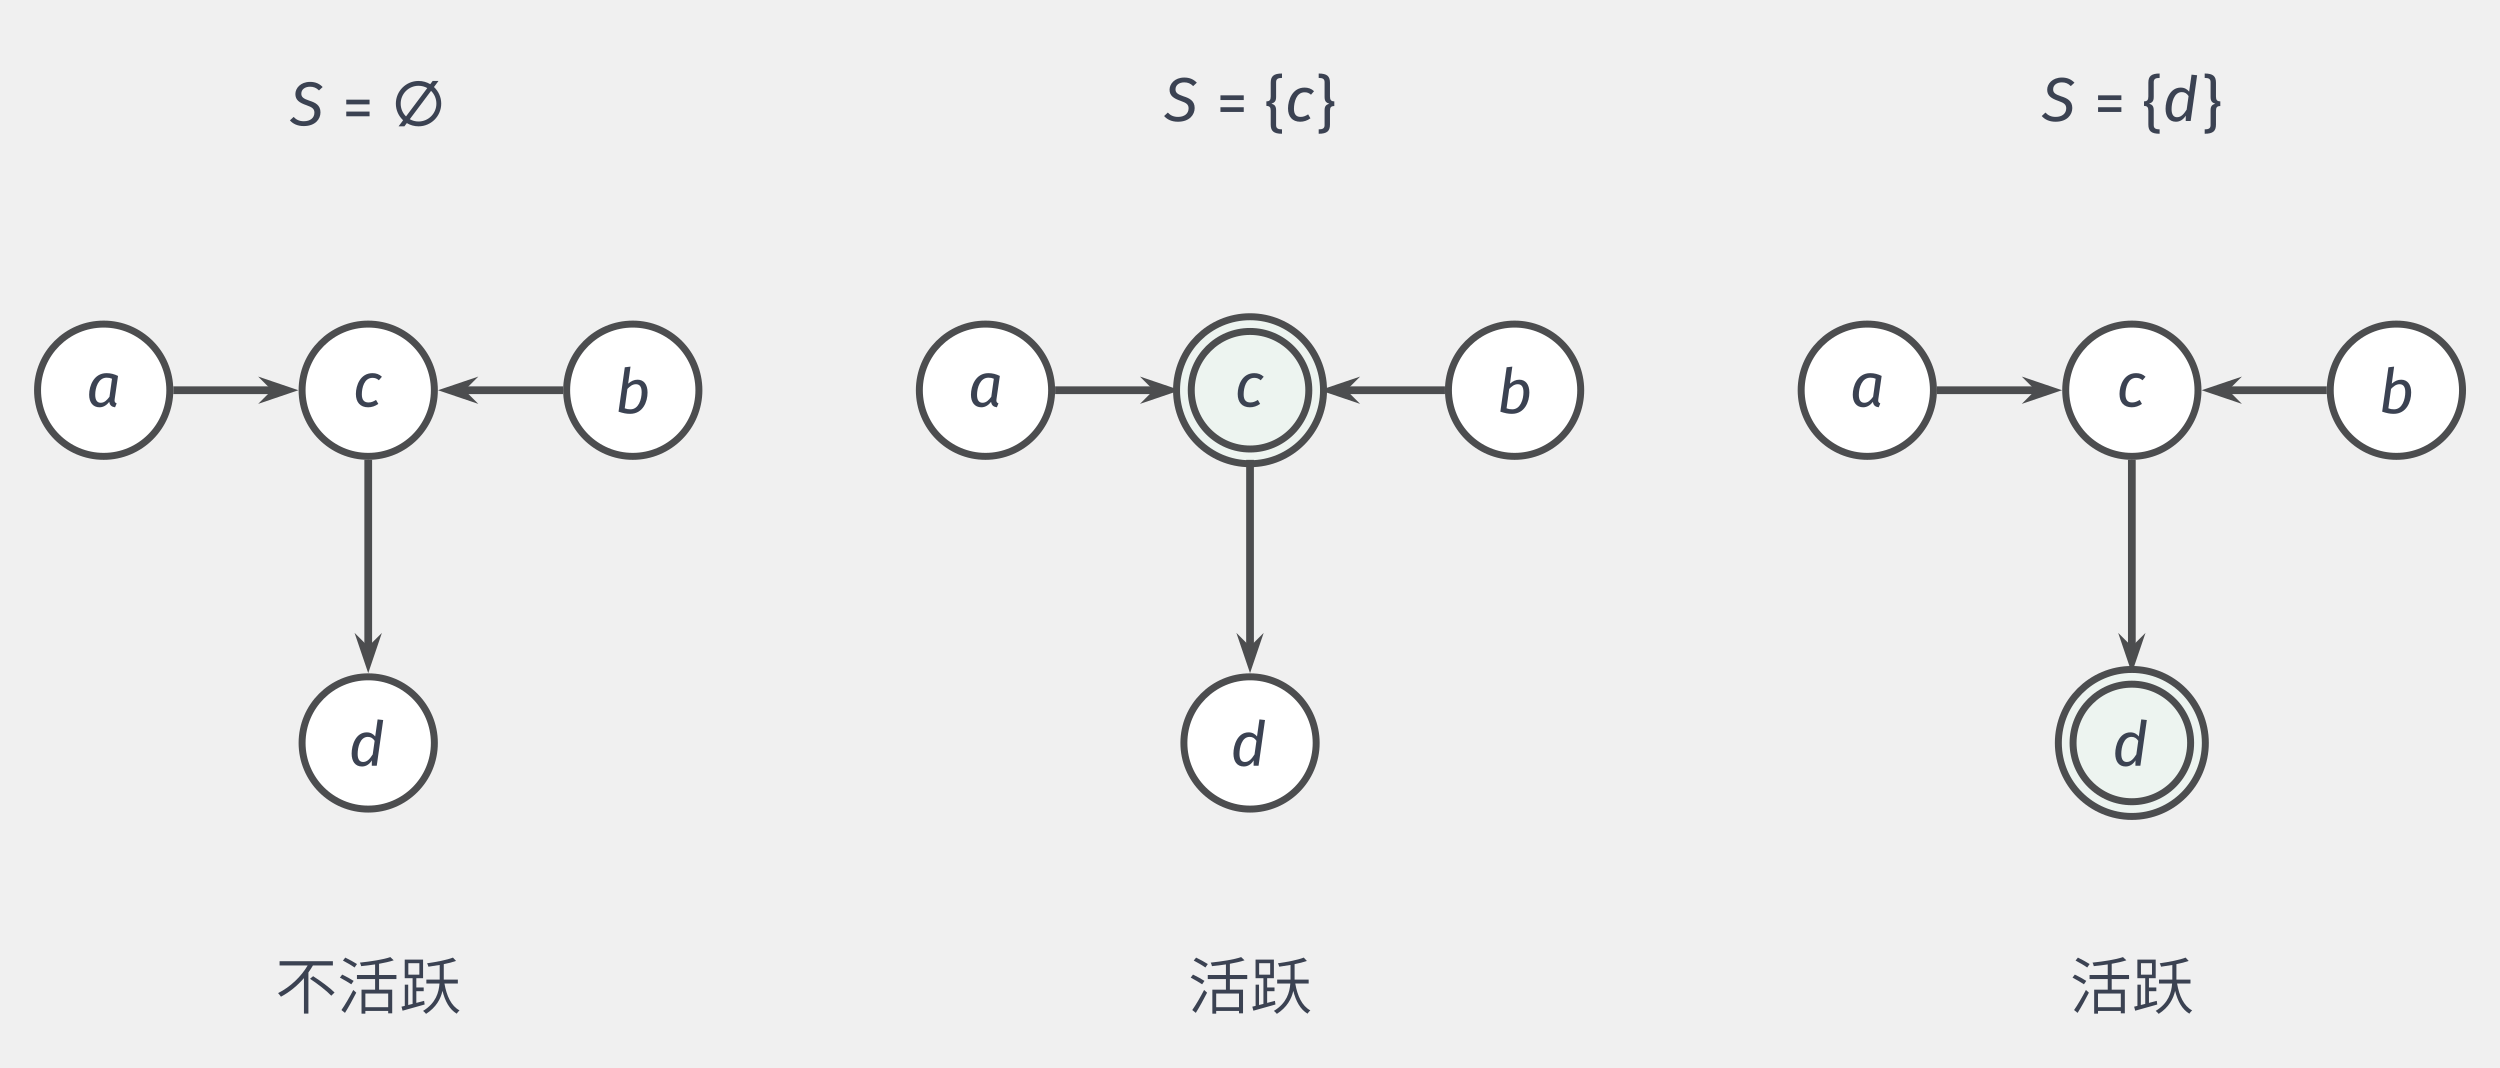
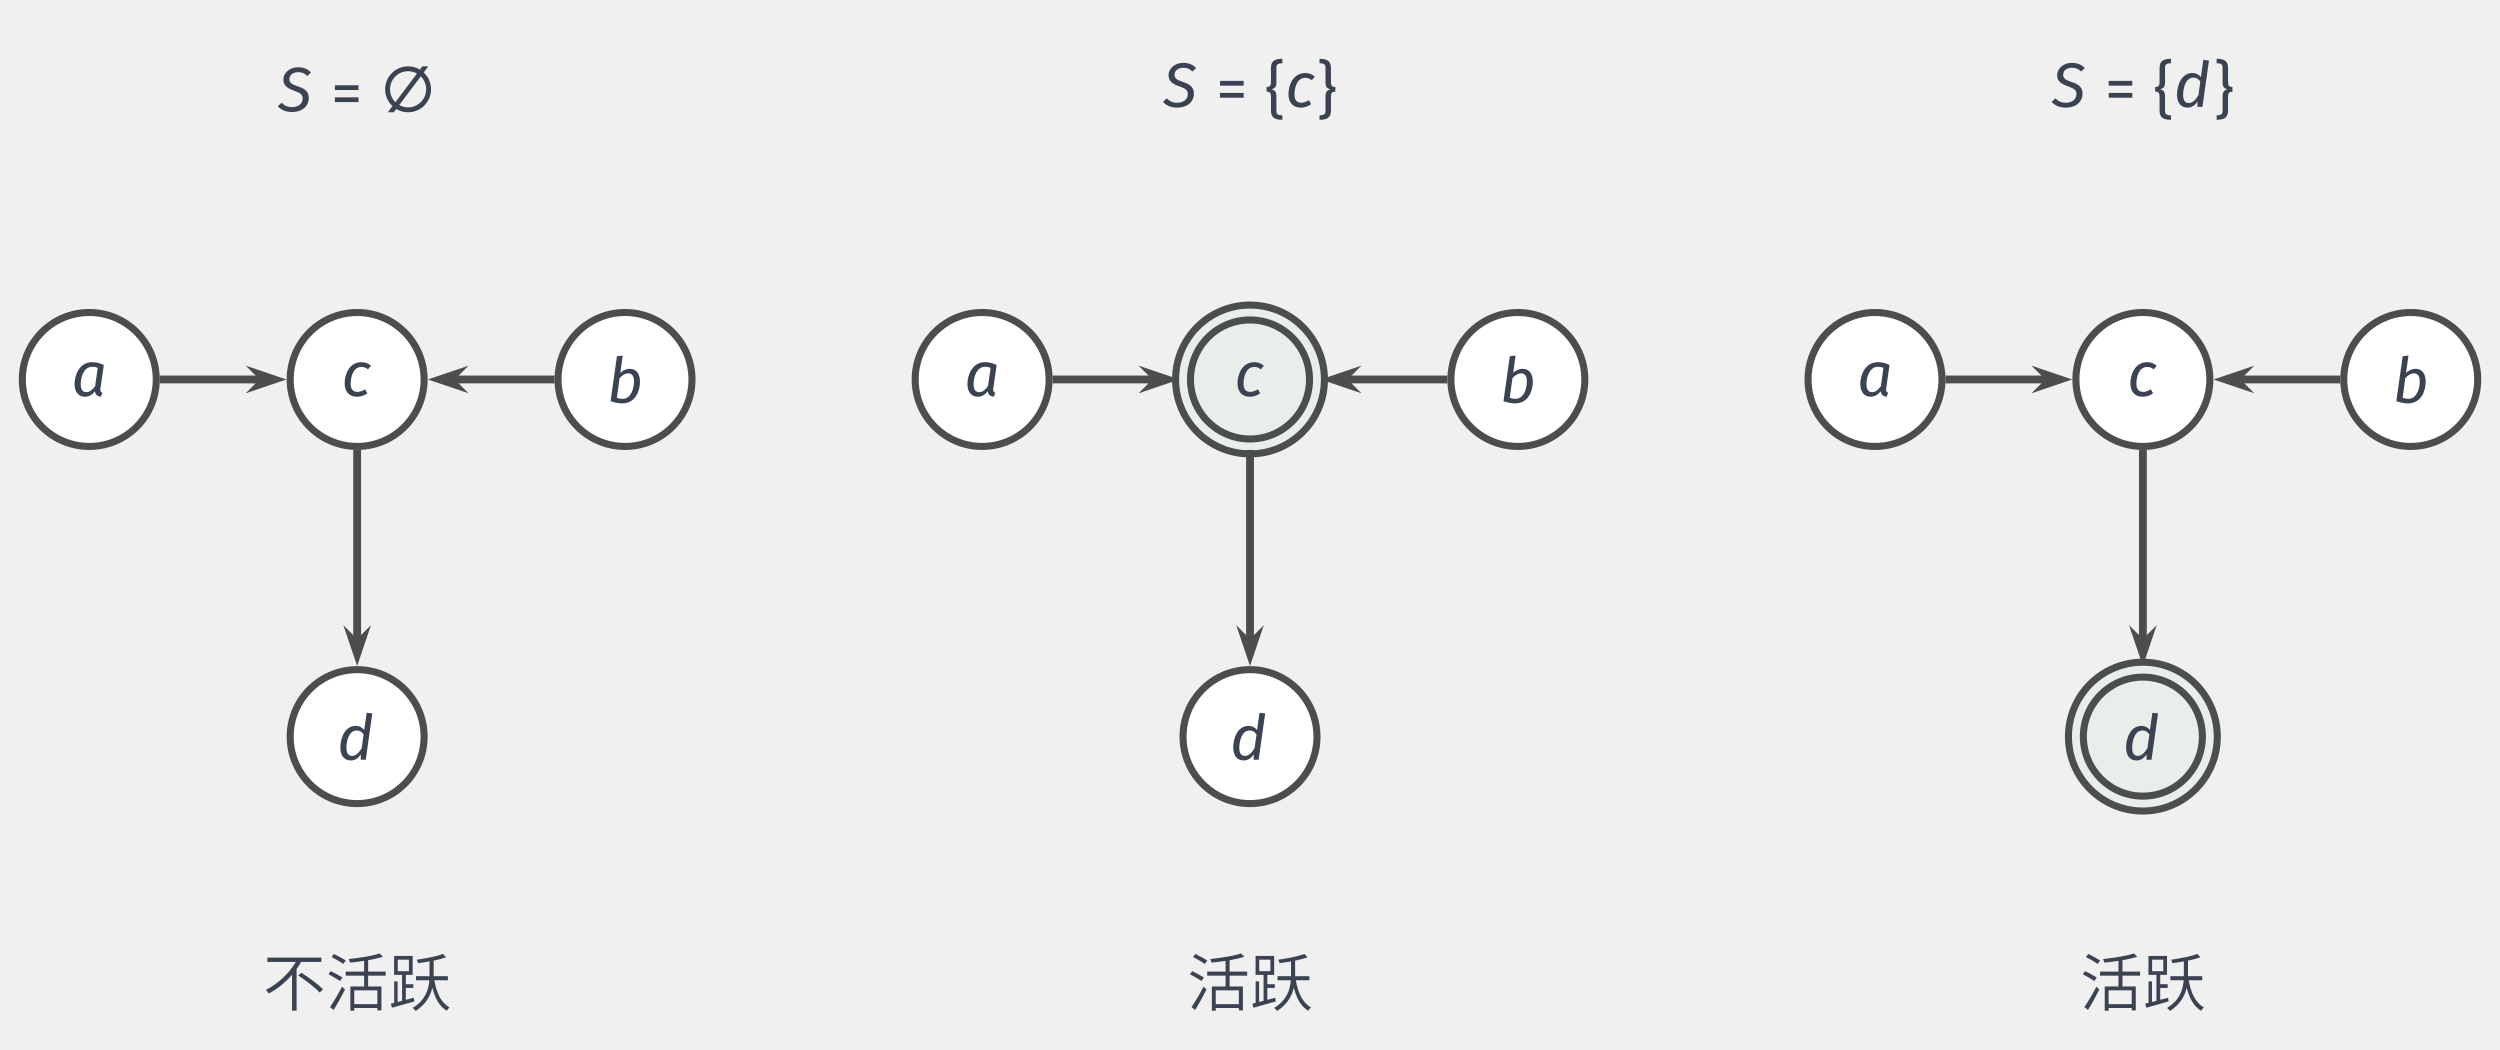
- <svg xmlns="http://www.w3.org/2000/svg" xmlns:xlink="http://www.w3.org/1999/xlink" version="1.1" width="321.46" height="137.21" viewBox="0 0 321.46 137.21">
+ <svg xmlns="http://www.w3.org/2000/svg" xmlns:xlink="http://www.w3.org/1999/xlink" version="1.1" width="317.48" height="133.23" viewBox="0 0 317.48 133.23">
  <defs>
    <path id="font_1_1196" d="M.324 .701C.169 .701 .087 .597 .087 .506 .087 .408 .15 .365 .267 .324 .362 .291 .394 .264 .394 .204 .394 .119 .326 .066 .224 .066 .151 .066 .1 .091 .059 .136L-.001 .08C.048 .024 .121-.012 .222-.012 .411-.012 .492 .103 .492 .209 .492 .327 .408 .368 .312 .398 .211 .432 .183 .459 .183 .511 .183 .583 .246 .623 .324 .623 .379 .623 .424 .607 .468 .563L.527 .618C.476 .671 .414 .701 .324 .701Z" />
    <path id="font_1_30" d="M.062 .146H.438V.222H.062V.146M.062 .338H.438V.414H.062V.338Z" />
    <path id="font_1_741" d="M.248 .144C.195 .196 .162 .269 .162 .35 .162 .509 .291 .638 .45 .638 .501 .638 .549 .625 .591 .601L.248 .144M.309 .099 .652 .556C.705 .504 .738 .431 .738 .35 .738 .191 .609 .062 .45 .062 .399 .062 .351 .075 .309 .099M.084 .35C.084 .244 .129 .149 .201 .082L.128-.016H.222L.261 .036C.316 .003 .381-.016 .45-.016 .652-.016 .816 .148 .816 .35 .816 .456 .771 .551 .699 .618L.772 .716H.678L.639 .664C.584 .697 .519 .716 .45 .716 .248 .716 .084 .552 .084 .35Z" />
    <path id="font_1_1204" d="M.333 .466C.368 .466 .391 .461 .419 .449L.378 .158C.337 .103 .296 .061 .237 .061 .181 .061 .148 .101 .148 .189 .148 .307 .199 .466 .333 .466M.331 .539C.126 .539 .05 .334 .05 .19 .05 .069 .11-.012 .218-.012 .28-.012 .334 .023 .375 .076 .382 .019 .415-.005 .468-.012L.494 .051C.461 .064 .457 .083 .462 .12L.516 .494C.456 .523 .399 .539 .331 .539Z" />
    <path id="font_1_1205" d="M.341 .466C.394 .466 .433 .433 .433 .339 .433 .221 .384 .061 .253 .061 .216 .061 .193 .065 .16 .077L.203 .39C.241 .43 .284 .466 .341 .466M.367 .539C.31 .539 .262 .516 .215 .475L.253 .75 .161 .739 .06 .023C.136-.002 .186-.012 .246-.012 .454-.012 .528 .184 .528 .332 .528 .465 .465 .539 .367 .539Z" />
    <path id="font_2_9521" d="M.611 .526 .561 .484C.682 .404 .832 .288 .904 .211L.957 .263C.882 .339 .73 .451 .611 .526M.463-.078H.535V.586C.562 .623 .586 .661 .608 .699H.93V.768H.07V.699H.523C.422 .525 .247 .354 .046 .253 .06 .238 .081 .212 .092 .195 .234 .27 .36 .376 .463 .495V-.078Z" />
    <path id="font_2_23408" d="M.13 .826 .092 .778C.154 .745 .238 .697 .28 .666L.319 .722C.276 .75 .192 .796 .13 .826M.08 .552 .043 .503C.104 .471 .186 .423 .227 .395L.265 .45C.223 .478 .14 .523 .08 .552M.068-.02 .125-.066C.184 .027 .254 .155 .307 .26L.259 .304C.201 .191 .122 .056 .068-.02M.955 .545H.675V.726C.763 .742 .846 .76 .911 .782L.857 .834C.746 .795 .54 .763 .366 .745 .374 .73 .383 .704 .386 .688 .458 .695 .536 .704 .611 .716V.545H.318V.48H.611V.308H.392V-.079H.454V-.035H.822V-.073H.887V.308H.675V.48H.955V.545M.454 .026V.246H.822V.026H.454Z" />
    <path id="font_2_39202" d="M.147 .551V.735H.325V.551H.147M.719 .505V.72C.793 .735 .862 .752 .917 .772L.867 .826C.771 .788 .598 .755 .45 .734 .458 .719 .468 .695 .471 .679 .529 .687 .592 .696 .653 .707V.506 .471H.438V.407H.65C.639 .263 .592 .092 .385-.034 .401-.046 .423-.069 .433-.082 .598 .025 .669 .16 .698 .289 .74 .122 .81-.009 .928-.079 .937-.062 .958-.038 .973-.026 .838 .046 .764 .21 .73 .407H.946V.471H.719V.505M.395 .344H.276V.493H.385V.794H.089V.493H.216V.079L.145 .061V.389H.09V.047L.037 .034 .054-.031C.152-.004 .284 .034 .41 .069L.402 .128 .276 .095V.284H.395V.344Z" />
    <path id="font_1_92" d="M.277 .766C.142 .766 .095 .722 .095 .617V.395C.095 .34 .078 .317 .025 .317V.243C.078 .243 .095 .22 .095 .165V-.057C.095-.162 .142-.206 .277-.206V-.135C.21-.135 .182-.117 .182-.067V.172C.182 .245 .154 .264 .107 .28 .154 .296 .182 .315 .182 .388V.627C.182 .677 .21 .695 .277 .695V.766Z" />
    <path id="font_1_1206" d="M.319 .539C.124 .539 .052 .341 .052 .203 .052 .068 .124-.012 .249-.012 .307-.012 .362 .006 .414 .043L.377 .107C.335 .081 .301 .066 .255 .066 .188 .066 .148 .104 .148 .196 .148 .305 .187 .463 .32 .463 .361 .463 .391 .452 .423 .424L.472 .481C.429 .522 .378 .539 .319 .539Z" />
    <path id="font_1_94" d="M.045 .766V.695C.112 .695 .14 .677 .14 .627V.388C.14 .315 .168 .295 .215 .279 .168 .263 .14 .245 .14 .172V-.067C.14-.117 .112-.135 .045-.135V-.206C.18-.206 .227-.162 .227-.057V.165C.227 .22 .244 .241 .297 .241V.317C.244 .317 .227 .34 .227 .395V.617C.227 .722 .18 .766 .045 .766Z" />
    <path id="font_1_1207" d="M.313 .466C.362 .466 .395 .443 .422 .402L.391 .183C.344 .109 .301 .061 .236 .061 .181 .061 .148 .101 .148 .19 .148 .295 .185 .466 .313 .466M.47 .748 .431 .473C.402 .51 .358 .539 .296 .539 .116 .539 .051 .333 .051 .197 .051 .07 .109-.012 .218-.012 .286-.012 .34 .026 .377 .087L.376 0H.456L.56 .738 .47 .748Z" />
  </defs>
-   <use data-text="𝑆" xlink:href="#font_1_1196" transform="matrix(7.9701,0,0,-7.9701,37.287,16.11601)" fill="#3b4252" />
-   <use data-text="=" xlink:href="#font_1_30" transform="matrix(7.9701,0,0,-7.9701,44.0297,16.11601)" fill="#3b4252" />
-   <use data-text="∅" xlink:href="#font_1_741" transform="matrix(7.9701,0,0,-7.9701,50.23044,16.11601)" fill="#3b4252" />
-   <path transform="matrix(1,0,0,-1,1.992996,135.217)" d="M19.843 85.04C19.843 89.737 16.035 93.544 11.339 93.544 6.642 93.544 2.835 89.737 2.835 85.04 2.835 80.343 6.642 76.536 11.339 76.536 16.035 76.536 19.843 80.343 19.843 85.04ZM11.339 85.04" fill="#ffffff" />
-   <path transform="matrix(1,0,0,-1,1.992996,135.217)" stroke-width=".897" stroke-linecap="butt" stroke-miterlimit="10" stroke-linejoin="miter" fill="none" stroke="#4c4d4f" d="M19.843 85.04C19.843 89.737 16.035 93.544 11.339 93.544 6.642 93.544 2.835 89.737 2.835 85.04 2.835 80.343 6.642 76.536 11.339 76.536 16.035 76.536 19.843 80.343 19.843 85.04ZM11.339 85.04" />
-   <use data-text="𝑎" xlink:href="#font_1_1204" transform="matrix(7.9701,0,0,-7.9701,11.064,52.27701)" fill="#3b4252" />
-   <path transform="matrix(1,0,0,-1,1.992996,135.217)" d="M87.875 85.04C87.875 89.737 84.067 93.544 79.371 93.544 74.674 93.544 70.867 89.737 70.867 85.04 70.867 80.343 74.674 76.536 79.371 76.536 84.067 76.536 87.875 80.343 87.875 85.04ZM79.371 85.04" fill="#ffffff" />
-   <path transform="matrix(1,0,0,-1,1.992996,135.217)" stroke-width=".897" stroke-linecap="butt" stroke-miterlimit="10" stroke-linejoin="miter" fill="none" stroke="#4c4d4f" d="M87.875 85.04C87.875 89.737 84.067 93.544 79.371 93.544 74.674 93.544 70.867 89.737 70.867 85.04 70.867 80.343 74.674 76.536 79.371 76.536 84.067 76.536 87.875 80.343 87.875 85.04ZM79.371 85.04" />
-   <use data-text="𝑏" xlink:href="#font_1_1205" transform="matrix(7.9701,0,0,-7.9701,79.056,53.11801)" fill="#3b4252" />
-   <use data-text="不" xlink:href="#font_2_9521" transform="matrix(7.9701,0,0,-7.9701,35.392,129.714)" fill="#3b4252" />
-   <use data-text="活" xlink:href="#font_2_23408" transform="matrix(7.9701,0,0,-7.9701,43.3621,129.714)" fill="#3b4252" />
-   <use data-text="跃" xlink:href="#font_2_39202" transform="matrix(7.9701,0,0,-7.9701,51.3322,129.714)" fill="#3b4252" />
-   <use data-text="𝑆" xlink:href="#font_1_1196" transform="matrix(7.9701,0,0,-7.9701,149.693,15.55801)" fill="#3b4252" />
-   <use data-text="=" xlink:href="#font_1_30" transform="matrix(7.9701,0,0,-7.9701,156.4357,15.55801)" fill="#3b4252" />
-   <use data-text="{" xlink:href="#font_1_92" transform="matrix(7.9701,0,0,-7.9701,162.6364,15.55801)" fill="#3b4252" />
-   <use data-text="𝑐" xlink:href="#font_1_1206" transform="matrix(7.9701,0,0,-7.9701,165.2028,15.55801)" fill="#3b4252" />
-   <use data-text="}" xlink:href="#font_1_94" transform="matrix(7.9701,0,0,-7.9701,169.2038,15.55801)" fill="#3b4252" />
-   <path transform="matrix(1,0,0,-1,1.992996,135.217)" d="M133.229 85.04C133.229 89.737 129.422 93.544 124.725 93.544 120.029 93.544 116.221 89.737 116.221 85.04 116.221 80.343 120.029 76.536 124.725 76.536 129.422 76.536 133.229 80.343 133.229 85.04ZM124.725 85.04" fill="#ffffff" />
-   <path transform="matrix(1,0,0,-1,1.992996,135.217)" stroke-width=".897" stroke-linecap="butt" stroke-miterlimit="10" stroke-linejoin="miter" fill="none" stroke="#4c4d4f" d="M133.229 85.04C133.229 89.737 129.422 93.544 124.725 93.544 120.029 93.544 116.221 89.737 116.221 85.04 116.221 80.343 120.029 76.536 124.725 76.536 129.422 76.536 133.229 80.343 133.229 85.04ZM124.725 85.04" />
-   <use data-text="𝑎" xlink:href="#font_1_1204" transform="matrix(7.9701,0,0,-7.9701,124.451,52.27701)" fill="#3b4252" />
-   <path transform="matrix(1,0,0,-1,1.992996,135.217)" d="M201.261 85.04C201.261 89.737 197.454 93.544 192.757 93.544 188.061 93.544 184.253 89.737 184.253 85.04 184.253 80.343 188.061 76.536 192.757 76.536 197.454 76.536 201.261 80.343 201.261 85.04ZM192.757 85.04" fill="#ffffff" />
-   <path transform="matrix(1,0,0,-1,1.992996,135.217)" stroke-width=".897" stroke-linecap="butt" stroke-miterlimit="10" stroke-linejoin="miter" fill="none" stroke="#4c4d4f" d="M201.261 85.04C201.261 89.737 197.454 93.544 192.757 93.544 188.061 93.544 184.253 89.737 184.253 85.04 184.253 80.343 188.061 76.536 192.757 76.536 197.454 76.536 201.261 80.343 201.261 85.04ZM192.757 85.04" />
-   <use data-text="𝑏" xlink:href="#font_1_1205" transform="matrix(7.9701,0,0,-7.9701,192.443,53.11801)" fill="#3b4252" />
-   <use data-text="活" xlink:href="#font_2_23408" transform="matrix(7.9701,0,0,-7.9701,152.764,129.714)" fill="#3b4252" />
-   <use data-text="跃" xlink:href="#font_2_39202" transform="matrix(7.9701,0,0,-7.9701,160.7341,129.714)" fill="#3b4252" />
-   <use data-text="𝑆" xlink:href="#font_1_1196" transform="matrix(7.9701,0,0,-7.9701,262.542,15.55801)" fill="#3b4252" />
-   <use data-text="=" xlink:href="#font_1_30" transform="matrix(7.9701,0,0,-7.9701,269.2847,15.55801)" fill="#3b4252" />
-   <use data-text="{" xlink:href="#font_1_92" transform="matrix(7.9701,0,0,-7.9701,275.4855,15.55801)" fill="#3b4252" />
-   <use data-text="𝑑" xlink:href="#font_1_1207" transform="matrix(7.9701,0,0,-7.9701,278.0518,15.55801)" fill="#3b4252" />
-   <use data-text="}" xlink:href="#font_1_94" transform="matrix(7.9701,0,0,-7.9701,283.1288,15.55801)" fill="#3b4252" />
-   <path transform="matrix(1,0,0,-1,1.992996,135.217)" d="M246.616 85.04C246.616 89.737 242.809 93.544 238.112 93.544 233.415 93.544 229.608 89.737 229.608 85.04 229.608 80.343 233.415 76.536 238.112 76.536 242.809 76.536 246.616 80.343 246.616 85.04ZM238.112 85.04" fill="#ffffff" />
-   <path transform="matrix(1,0,0,-1,1.992996,135.217)" stroke-width=".897" stroke-linecap="butt" stroke-miterlimit="10" stroke-linejoin="miter" fill="none" stroke="#4c4d4f" d="M246.616 85.04C246.616 89.737 242.809 93.544 238.112 93.544 233.415 93.544 229.608 89.737 229.608 85.04 229.608 80.343 233.415 76.536 238.112 76.536 242.809 76.536 246.616 80.343 246.616 85.04ZM238.112 85.04" />
-   <use data-text="𝑎" xlink:href="#font_1_1204" transform="matrix(7.9701,0,0,-7.9701,237.838,52.27701)" fill="#3b4252" />
-   <path transform="matrix(1,0,0,-1,1.992996,135.217)" d="M314.648 85.04C314.648 89.737 310.841 93.544 306.144 93.544 301.447 93.544 297.64 89.737 297.64 85.04 297.64 80.343 301.447 76.536 306.144 76.536 310.841 76.536 314.648 80.343 314.648 85.04ZM306.144 85.04" fill="#ffffff" />
-   <path transform="matrix(1,0,0,-1,1.992996,135.217)" stroke-width=".897" stroke-linecap="butt" stroke-miterlimit="10" stroke-linejoin="miter" fill="none" stroke="#4c4d4f" d="M314.648 85.04C314.648 89.737 310.841 93.544 306.144 93.544 301.447 93.544 297.64 89.737 297.64 85.04 297.64 80.343 301.447 76.536 306.144 76.536 310.841 76.536 314.648 80.343 314.648 85.04ZM306.144 85.04" />
-   <use data-text="𝑏" xlink:href="#font_1_1205" transform="matrix(7.9701,0,0,-7.9701,305.83,53.11801)" fill="#3b4252" />
-   <use data-text="活" xlink:href="#font_2_23408" transform="matrix(7.9701,0,0,-7.9701,266.151,129.714)" fill="#3b4252" />
-   <use data-text="跃" xlink:href="#font_2_39202" transform="matrix(7.9701,0,0,-7.9701,274.1211,129.714)" fill="#3b4252" />
-   <path transform="matrix(1,0,0,-1,1.992996,135.217)" d="M53.859 85.04C53.859 89.737 50.051 93.544 45.355 93.544 40.658 93.544 36.851 89.737 36.851 85.04 36.851 80.343 40.658 76.536 45.355 76.536 50.051 76.536 53.859 80.343 53.859 85.04ZM45.355 85.04" fill="#ffffff" />
-   <path transform="matrix(1,0,0,-1,1.992996,135.217)" stroke-width=".897" stroke-linecap="butt" stroke-miterlimit="10" stroke-linejoin="miter" fill="none" stroke="#4c4d4f" d="M53.859 85.04C53.859 89.737 50.051 93.544 45.355 93.544 40.658 93.544 36.851 89.737 36.851 85.04 36.851 80.343 40.658 76.536 45.355 76.536 50.051 76.536 53.859 80.343 53.859 85.04ZM45.355 85.04" />
-   <use data-text="𝑐" xlink:href="#font_1_1206" transform="matrix(7.9701,0,0,-7.9701,45.347,52.27701)" fill="#3b4252" />
-   <path transform="matrix(1,0,0,-1,1.992996,135.217)" d="M53.859 39.685C53.859 44.382 50.051 48.189 45.355 48.189 40.658 48.189 36.851 44.382 36.851 39.685 36.851 34.989 40.658 31.181 45.355 31.181 50.051 31.181 53.859 34.989 53.859 39.685ZM45.355 39.685" fill="#ffffff" />
-   <path transform="matrix(1,0,0,-1,1.992996,135.217)" stroke-width=".897" stroke-linecap="butt" stroke-miterlimit="10" stroke-linejoin="miter" fill="none" stroke="#4c4d4f" d="M53.859 39.685C53.859 44.382 50.051 48.189 45.355 48.189 40.658 48.189 36.851 44.382 36.851 39.685 36.851 34.989 40.658 31.181 45.355 31.181 50.051 31.181 53.859 34.989 53.859 39.685ZM45.355 39.685" />
-   <use data-text="𝑑" xlink:href="#font_1_1207" transform="matrix(7.9701,0,0,-7.9701,44.809,98.46501)" fill="#3b4252" />
-   <path transform="matrix(1,0,0,-1,1.992996,135.217)" d="M167.245 85.04C167.245 89.737 163.438 93.544 158.741 93.544 154.045 93.544 150.237 89.737 150.237 85.04 150.237 80.343 154.045 76.536 158.741 76.536 163.438 76.536 167.245 80.343 167.245 85.04ZM158.741 85.04" fill="#edf4f0" />
-   <path transform="matrix(1,0,0,-1,1.992996,135.217)" stroke-width="2.79" stroke-linecap="butt" stroke-miterlimit="10" stroke-linejoin="miter" fill="none" stroke="#4c4d4f" d="M167.245 85.04C167.245 89.737 163.438 93.544 158.741 93.544 154.045 93.544 150.237 89.737 150.237 85.04 150.237 80.343 154.045 76.536 158.741 76.536 163.438 76.536 167.245 80.343 167.245 85.04ZM158.741 85.04" />
-   <path transform="matrix(1,0,0,-1,1.992996,135.217)" stroke-width=".996" stroke-linecap="butt" stroke-miterlimit="10" stroke-linejoin="miter" fill="none" stroke="#edf4f0" d="M167.245 85.04C167.245 89.737 163.438 93.544 158.741 93.544 154.045 93.544 150.237 89.737 150.237 85.04 150.237 80.343 154.045 76.536 158.741 76.536 163.438 76.536 167.245 80.343 167.245 85.04ZM158.741 85.04" />
-   <use data-text="𝑐" xlink:href="#font_1_1206" transform="matrix(7.9701,0,0,-7.9701,158.734,52.27701)" fill="#3b4252" />
-   <path transform="matrix(1,0,0,-1,1.992996,135.217)" d="M167.245 39.685C167.245 44.382 163.438 48.189 158.741 48.189 154.045 48.189 150.237 44.382 150.237 39.685 150.237 34.989 154.045 31.181 158.741 31.181 163.438 31.181 167.245 34.989 167.245 39.685ZM158.741 39.685" fill="#ffffff" />
-   <path transform="matrix(1,0,0,-1,1.992996,135.217)" stroke-width=".897" stroke-linecap="butt" stroke-miterlimit="10" stroke-linejoin="miter" fill="none" stroke="#4c4d4f" d="M167.245 39.685C167.245 44.382 163.438 48.189 158.741 48.189 154.045 48.189 150.237 44.382 150.237 39.685 150.237 34.989 154.045 31.181 158.741 31.181 163.438 31.181 167.245 34.989 167.245 39.685ZM158.741 39.685" />
-   <use data-text="𝑑" xlink:href="#font_1_1207" transform="matrix(7.9701,0,0,-7.9701,158.196,98.46501)" fill="#3b4252" />
-   <path transform="matrix(1,0,0,-1,1.992996,135.217)" d="M280.632 85.04C280.632 89.737 276.825 93.544 272.128 93.544 267.431 93.544 263.624 89.737 263.624 85.04 263.624 80.343 267.431 76.536 272.128 76.536 276.825 76.536 280.632 80.343 280.632 85.04ZM272.128 85.04" fill="#ffffff" />
-   <path transform="matrix(1,0,0,-1,1.992996,135.217)" stroke-width=".897" stroke-linecap="butt" stroke-miterlimit="10" stroke-linejoin="miter" fill="none" stroke="#4c4d4f" d="M280.632 85.04C280.632 89.737 276.825 93.544 272.128 93.544 267.431 93.544 263.624 89.737 263.624 85.04 263.624 80.343 267.431 76.536 272.128 76.536 276.825 76.536 280.632 80.343 280.632 85.04ZM272.128 85.04" />
-   <use data-text="𝑐" xlink:href="#font_1_1206" transform="matrix(7.9701,0,0,-7.9701,272.121,52.27701)" fill="#3b4252" />
-   <path transform="matrix(1,0,0,-1,1.992996,135.217)" d="M280.632 39.685C280.632 44.382 276.825 48.189 272.128 48.189 267.431 48.189 263.624 44.382 263.624 39.685 263.624 34.989 267.431 31.181 272.128 31.181 276.825 31.181 280.632 34.989 280.632 39.685ZM272.128 39.685" fill="#edf4f0" />
-   <path transform="matrix(1,0,0,-1,1.992996,135.217)" stroke-width="2.79" stroke-linecap="butt" stroke-miterlimit="10" stroke-linejoin="miter" fill="none" stroke="#4c4d4f" d="M280.632 39.685C280.632 44.382 276.825 48.189 272.128 48.189 267.431 48.189 263.624 44.382 263.624 39.685 263.624 34.989 267.431 31.181 272.128 31.181 276.825 31.181 280.632 34.989 280.632 39.685ZM272.128 39.685" />
-   <path transform="matrix(1,0,0,-1,1.992996,135.217)" stroke-width=".996" stroke-linecap="butt" stroke-miterlimit="10" stroke-linejoin="miter" fill="none" stroke="#edf4f0" d="M280.632 39.685C280.632 44.382 276.825 48.189 272.128 48.189 267.431 48.189 263.624 44.382 263.624 39.685 263.624 34.989 267.431 31.181 272.128 31.181 276.825 31.181 280.632 34.989 280.632 39.685ZM272.128 39.685" />
-   <use data-text="𝑑" xlink:href="#font_1_1207" transform="matrix(7.9701,0,0,-7.9701,271.583,98.46501)" fill="#3b4252" />
-   <path transform="matrix(1,0,0,-1,1.992996,135.217)" stroke-width=".996" stroke-linecap="butt" stroke-miterlimit="10" stroke-linejoin="miter" fill="none" stroke="#4c4d4f" d="M20.291 85.04H33.344" />
-   <path transform="matrix(1,0,0,-1,33.2929,50.177)" d="M3.741 0 1.503 .759 2.26 0 1.503-.759Z" fill="#4c4d4f" />
-   <path transform="matrix(1,0,0,-1,33.2929,50.177)" stroke-width=".861" stroke-linecap="butt" stroke-miterlimit="10" stroke-linejoin="miter" fill="none" stroke="#4c4d4f" d="M3.741 0 1.503 .759 2.26 0 1.503-.759Z" />
-   <path transform="matrix(1,0,0,-1,1.992996,135.217)" stroke-width=".996" stroke-linecap="butt" stroke-miterlimit="10" stroke-linejoin="miter" fill="none" stroke="#4c4d4f" d="M70.418 85.04H57.365" />
-   <path transform="matrix(-1,-0,0,1,61.40244,50.177)" d="M3.741 0 1.503 .759 2.26 0 1.503-.759Z" fill="#4c4d4f" />
-   <path transform="matrix(-1,-0,0,1,61.40244,50.177)" stroke-width=".861" stroke-linecap="butt" stroke-miterlimit="10" stroke-linejoin="miter" fill="none" stroke="#4c4d4f" d="M3.741 0 1.503 .759 2.26 0 1.503-.759Z" />
-   <path transform="matrix(1,0,0,-1,1.992996,135.217)" stroke-width=".996" stroke-linecap="butt" stroke-miterlimit="10" stroke-linejoin="miter" fill="none" stroke="#4c4d4f" d="M45.355 76.088V51.696" />
-   <path transform="matrix(0,1,1,0,47.34768,81.4769)" d="M3.741 0 1.503 .759 2.26 0 1.503-.759Z" fill="#4c4d4f" />
-   <path transform="matrix(0,1,1,0,47.34768,81.4769)" stroke-width=".861" stroke-linecap="butt" stroke-miterlimit="10" stroke-linejoin="miter" fill="none" stroke="#4c4d4f" d="M3.741 0 1.503 .759 2.26 0 1.503-.759Z" />
-   <path transform="matrix(1,0,0,-1,1.992996,135.217)" stroke-width=".996" stroke-linecap="butt" stroke-miterlimit="10" stroke-linejoin="miter" fill="none" stroke="#4c4d4f" d="M133.678 85.04H146.731" />
-   <path transform="matrix(1,0,0,-1,146.6796,50.177)" d="M3.741 0 1.503 .759 2.26 0 1.503-.759Z" fill="#4c4d4f" />
-   <path transform="matrix(1,0,0,-1,146.6796,50.177)" stroke-width=".861" stroke-linecap="butt" stroke-miterlimit="10" stroke-linejoin="miter" fill="none" stroke="#4c4d4f" d="M3.741 0 1.503 .759 2.26 0 1.503-.759Z" />
-   <path transform="matrix(1,0,0,-1,1.992996,135.217)" stroke-width=".996" stroke-linecap="butt" stroke-miterlimit="10" stroke-linejoin="miter" fill="none" stroke="#4c4d4f" d="M183.805 85.04H170.752" />
-   <path transform="matrix(-1,-0,0,1,174.7891,50.177)" d="M3.741 0 1.503 .759 2.26 0 1.503-.759Z" fill="#4c4d4f" />
-   <path transform="matrix(-1,-0,0,1,174.7891,50.177)" stroke-width=".861" stroke-linecap="butt" stroke-miterlimit="10" stroke-linejoin="miter" fill="none" stroke="#4c4d4f" d="M3.741 0 1.503 .759 2.26 0 1.503-.759Z" />
-   <path transform="matrix(1,0,0,-1,1.992996,135.217)" stroke-width=".996" stroke-linecap="butt" stroke-miterlimit="10" stroke-linejoin="miter" fill="none" stroke="#4c4d4f" d="M158.741 76.088V51.696" />
-   <path transform="matrix(0,1,1,0,160.7344,81.4769)" d="M3.741 0 1.503 .759 2.26 0 1.503-.759Z" fill="#4c4d4f" />
-   <path transform="matrix(0,1,1,0,160.7344,81.4769)" stroke-width=".861" stroke-linecap="butt" stroke-miterlimit="10" stroke-linejoin="miter" fill="none" stroke="#4c4d4f" d="M3.741 0 1.503 .759 2.26 0 1.503-.759Z" />
-   <path transform="matrix(1,0,0,-1,1.992996,135.217)" stroke-width=".996" stroke-linecap="butt" stroke-miterlimit="10" stroke-linejoin="miter" fill="none" stroke="#4c4d4f" d="M247.064 85.04H260.118" />
-   <path transform="matrix(1,0,0,-1,260.0663,50.177)" d="M3.741 0 1.503 .759 2.26 0 1.503-.759Z" fill="#4c4d4f" />
-   <path transform="matrix(1,0,0,-1,260.0663,50.177)" stroke-width=".861" stroke-linecap="butt" stroke-miterlimit="10" stroke-linejoin="miter" fill="none" stroke="#4c4d4f" d="M3.741 0 1.503 .759 2.26 0 1.503-.759Z" />
-   <path transform="matrix(1,0,0,-1,1.992996,135.217)" stroke-width=".996" stroke-linecap="butt" stroke-miterlimit="10" stroke-linejoin="miter" fill="none" stroke="#4c4d4f" d="M297.192 85.04H284.139" />
-   <path transform="matrix(-1,-0,0,1,288.1759,50.177)" d="M3.741 0 1.503 .759 2.26 0 1.503-.759Z" fill="#4c4d4f" />
-   <path transform="matrix(-1,-0,0,1,288.1759,50.177)" stroke-width=".861" stroke-linecap="butt" stroke-miterlimit="10" stroke-linejoin="miter" fill="none" stroke="#4c4d4f" d="M3.741 0 1.503 .759 2.26 0 1.503-.759Z" />
-   <path transform="matrix(1,0,0,-1,1.992996,135.217)" stroke-width=".996" stroke-linecap="butt" stroke-miterlimit="10" stroke-linejoin="miter" fill="none" stroke="#4c4d4f" d="M272.128 76.088V51.696" />
-   <path transform="matrix(0,1,1,0,274.121,81.4769)" d="M3.741 0 1.503 .759 2.26 0 1.503-.759Z" fill="#4c4d4f" />
-   <path transform="matrix(0,1,1,0,274.121,81.4769)" stroke-width=".861" stroke-linecap="butt" stroke-miterlimit="10" stroke-linejoin="miter" fill="none" stroke="#4c4d4f" d="M3.741 0 1.503 .759 2.26 0 1.503-.759Z" />
+   <use data-text="𝑆" xlink:href="#font_1_1196" transform="matrix(7.9701,0,0,-7.9701,35.294,14.129)" fill="#3b4252" />
+   <use data-text="=" xlink:href="#font_1_30" transform="matrix(7.9701,0,0,-7.9701,42.03671,14.129)" fill="#3b4252" />
+   <use data-text="∅" xlink:href="#font_1_741" transform="matrix(7.9701,0,0,-7.9701,48.23744,14.129)" fill="#3b4252" />
+   <path transform="matrix(1,0,0,-1,0,133.23)" d="M19.843 85.04C19.843 89.737 16.035 93.544 11.339 93.544 6.642 93.544 2.835 89.737 2.835 85.04 2.835 80.343 6.642 76.536 11.339 76.536 16.035 76.536 19.843 80.343 19.843 85.04ZM11.339 85.04" fill="#ffffff" />
+   <path transform="matrix(1,0,0,-1,0,133.23)" stroke-width=".897" stroke-linecap="butt" stroke-miterlimit="10" stroke-linejoin="miter" fill="none" stroke="#4c4d4f" d="M19.843 85.04C19.843 89.737 16.035 93.544 11.339 93.544 6.642 93.544 2.835 89.737 2.835 85.04 2.835 80.343 6.642 76.536 11.339 76.536 16.035 76.536 19.843 80.343 19.843 85.04ZM11.339 85.04" />
+   <use data-text="𝑎" xlink:href="#font_1_1204" transform="matrix(7.9701,0,0,-7.9701,9.070999,50.29)" fill="#3b4252" />
+   <path transform="matrix(1,0,0,-1,0,133.23)" d="M87.875 85.04C87.875 89.737 84.067 93.544 79.371 93.544 74.674 93.544 70.867 89.737 70.867 85.04 70.867 80.343 74.674 76.536 79.371 76.536 84.067 76.536 87.875 80.343 87.875 85.04ZM79.371 85.04" fill="#ffffff" />
+   <path transform="matrix(1,0,0,-1,0,133.23)" stroke-width=".897" stroke-linecap="butt" stroke-miterlimit="10" stroke-linejoin="miter" fill="none" stroke="#4c4d4f" d="M87.875 85.04C87.875 89.737 84.067 93.544 79.371 93.544 74.674 93.544 70.867 89.737 70.867 85.04 70.867 80.343 74.674 76.536 79.371 76.536 84.067 76.536 87.875 80.343 87.875 85.04ZM79.371 85.04" />
+   <use data-text="𝑏" xlink:href="#font_1_1205" transform="matrix(7.9701,0,0,-7.9701,77.063,51.131)" fill="#3b4252" />
+   <use data-text="不" xlink:href="#font_2_9521" transform="matrix(7.9701,0,0,-7.9701,33.399,127.727)" fill="#3b4252" />
+   <use data-text="活" xlink:href="#font_2_23408" transform="matrix(7.9701,0,0,-7.9701,41.3691,127.727)" fill="#3b4252" />
+   <use data-text="跃" xlink:href="#font_2_39202" transform="matrix(7.9701,0,0,-7.9701,49.3392,127.727)" fill="#3b4252" />
+   <use data-text="𝑆" xlink:href="#font_1_1196" transform="matrix(7.9701,0,0,-7.9701,147.7,13.571)" fill="#3b4252" />
+   <use data-text="=" xlink:href="#font_1_30" transform="matrix(7.9701,0,0,-7.9701,154.4427,13.571)" fill="#3b4252" />
+   <use data-text="{" xlink:href="#font_1_92" transform="matrix(7.9701,0,0,-7.9701,160.6434,13.571)" fill="#3b4252" />
+   <use data-text="𝑐" xlink:href="#font_1_1206" transform="matrix(7.9701,0,0,-7.9701,163.2098,13.571)" fill="#3b4252" />
+   <use data-text="}" xlink:href="#font_1_94" transform="matrix(7.9701,0,0,-7.9701,167.2108,13.571)" fill="#3b4252" />
+   <path transform="matrix(1,0,0,-1,0,133.23)" d="M133.229 85.04C133.229 89.737 129.422 93.544 124.725 93.544 120.029 93.544 116.221 89.737 116.221 85.04 116.221 80.343 120.029 76.536 124.725 76.536 129.422 76.536 133.229 80.343 133.229 85.04ZM124.725 85.04" fill="#ffffff" />
+   <path transform="matrix(1,0,0,-1,0,133.23)" stroke-width=".897" stroke-linecap="butt" stroke-miterlimit="10" stroke-linejoin="miter" fill="none" stroke="#4c4d4f" d="M133.229 85.04C133.229 89.737 129.422 93.544 124.725 93.544 120.029 93.544 116.221 89.737 116.221 85.04 116.221 80.343 120.029 76.536 124.725 76.536 129.422 76.536 133.229 80.343 133.229 85.04ZM124.725 85.04" />
+   <use data-text="𝑎" xlink:href="#font_1_1204" transform="matrix(7.9701,0,0,-7.9701,122.458,50.29)" fill="#3b4252" />
+   <path transform="matrix(1,0,0,-1,0,133.23)" d="M201.261 85.04C201.261 89.737 197.454 93.544 192.757 93.544 188.061 93.544 184.253 89.737 184.253 85.04 184.253 80.343 188.061 76.536 192.757 76.536 197.454 76.536 201.261 80.343 201.261 85.04ZM192.757 85.04" fill="#ffffff" />
+   <path transform="matrix(1,0,0,-1,0,133.23)" stroke-width=".897" stroke-linecap="butt" stroke-miterlimit="10" stroke-linejoin="miter" fill="none" stroke="#4c4d4f" d="M201.261 85.04C201.261 89.737 197.454 93.544 192.757 93.544 188.061 93.544 184.253 89.737 184.253 85.04 184.253 80.343 188.061 76.536 192.757 76.536 197.454 76.536 201.261 80.343 201.261 85.04ZM192.757 85.04" />
+   <use data-text="𝑏" xlink:href="#font_1_1205" transform="matrix(7.9701,0,0,-7.9701,190.45,51.131)" fill="#3b4252" />
+   <use data-text="活" xlink:href="#font_2_23408" transform="matrix(7.9701,0,0,-7.9701,150.771,127.727)" fill="#3b4252" />
+   <use data-text="跃" xlink:href="#font_2_39202" transform="matrix(7.9701,0,0,-7.9701,158.7411,127.727)" fill="#3b4252" />
+   <use data-text="𝑆" xlink:href="#font_1_1196" transform="matrix(7.9701,0,0,-7.9701,260.549,13.571)" fill="#3b4252" />
+   <use data-text="=" xlink:href="#font_1_30" transform="matrix(7.9701,0,0,-7.9701,267.2917,13.571)" fill="#3b4252" />
+   <use data-text="{" xlink:href="#font_1_92" transform="matrix(7.9701,0,0,-7.9701,273.4925,13.571)" fill="#3b4252" />
+   <use data-text="𝑑" xlink:href="#font_1_1207" transform="matrix(7.9701,0,0,-7.9701,276.0589,13.571)" fill="#3b4252" />
+   <use data-text="}" xlink:href="#font_1_94" transform="matrix(7.9701,0,0,-7.9701,281.1358,13.571)" fill="#3b4252" />
+   <path transform="matrix(1,0,0,-1,0,133.23)" d="M246.616 85.04C246.616 89.737 242.809 93.544 238.112 93.544 233.415 93.544 229.608 89.737 229.608 85.04 229.608 80.343 233.415 76.536 238.112 76.536 242.809 76.536 246.616 80.343 246.616 85.04ZM238.112 85.04" fill="#ffffff" />
+   <path transform="matrix(1,0,0,-1,0,133.23)" stroke-width=".897" stroke-linecap="butt" stroke-miterlimit="10" stroke-linejoin="miter" fill="none" stroke="#4c4d4f" d="M246.616 85.04C246.616 89.737 242.809 93.544 238.112 93.544 233.415 93.544 229.608 89.737 229.608 85.04 229.608 80.343 233.415 76.536 238.112 76.536 242.809 76.536 246.616 80.343 246.616 85.04ZM238.112 85.04" />
+   <use data-text="𝑎" xlink:href="#font_1_1204" transform="matrix(7.9701,0,0,-7.9701,235.845,50.29)" fill="#3b4252" />
+   <path transform="matrix(1,0,0,-1,0,133.23)" d="M314.648 85.04C314.648 89.737 310.841 93.544 306.144 93.544 301.447 93.544 297.64 89.737 297.64 85.04 297.64 80.343 301.447 76.536 306.144 76.536 310.841 76.536 314.648 80.343 314.648 85.04ZM306.144 85.04" fill="#ffffff" />
+   <path transform="matrix(1,0,0,-1,0,133.23)" stroke-width=".897" stroke-linecap="butt" stroke-miterlimit="10" stroke-linejoin="miter" fill="none" stroke="#4c4d4f" d="M314.648 85.04C314.648 89.737 310.841 93.544 306.144 93.544 301.447 93.544 297.64 89.737 297.64 85.04 297.64 80.343 301.447 76.536 306.144 76.536 310.841 76.536 314.648 80.343 314.648 85.04ZM306.144 85.04" />
+   <use data-text="𝑏" xlink:href="#font_1_1205" transform="matrix(7.9701,0,0,-7.9701,303.837,51.131)" fill="#3b4252" />
+   <use data-text="活" xlink:href="#font_2_23408" transform="matrix(7.9701,0,0,-7.9701,264.158,127.727)" fill="#3b4252" />
+   <use data-text="跃" xlink:href="#font_2_39202" transform="matrix(7.9701,0,0,-7.9701,272.1281,127.727)" fill="#3b4252" />
+   <path transform="matrix(1,0,0,-1,0,133.23)" d="M53.859 85.04C53.859 89.737 50.051 93.544 45.355 93.544 40.658 93.544 36.851 89.737 36.851 85.04 36.851 80.343 40.658 76.536 45.355 76.536 50.051 76.536 53.859 80.343 53.859 85.04ZM45.355 85.04" fill="#ffffff" />
+   <path transform="matrix(1,0,0,-1,0,133.23)" stroke-width=".897" stroke-linecap="butt" stroke-miterlimit="10" stroke-linejoin="miter" fill="none" stroke="#4c4d4f" d="M53.859 85.04C53.859 89.737 50.051 93.544 45.355 93.544 40.658 93.544 36.851 89.737 36.851 85.04 36.851 80.343 40.658 76.536 45.355 76.536 50.051 76.536 53.859 80.343 53.859 85.04ZM45.355 85.04" />
+   <use data-text="𝑐" xlink:href="#font_1_1206" transform="matrix(7.9701,0,0,-7.9701,43.35401,50.29)" fill="#3b4252" />
+   <path transform="matrix(1,0,0,-1,0,133.23)" d="M53.859 39.685C53.859 44.382 50.051 48.189 45.355 48.189 40.658 48.189 36.851 44.382 36.851 39.685 36.851 34.989 40.658 31.181 45.355 31.181 50.051 31.181 53.859 34.989 53.859 39.685ZM45.355 39.685" fill="#ffffff" />
+   <path transform="matrix(1,0,0,-1,0,133.23)" stroke-width=".897" stroke-linecap="butt" stroke-miterlimit="10" stroke-linejoin="miter" fill="none" stroke="#4c4d4f" d="M53.859 39.685C53.859 44.382 50.051 48.189 45.355 48.189 40.658 48.189 36.851 44.382 36.851 39.685 36.851 34.989 40.658 31.181 45.355 31.181 50.051 31.181 53.859 34.989 53.859 39.685ZM45.355 39.685" />
+   <use data-text="𝑑" xlink:href="#font_1_1207" transform="matrix(7.9701,0,0,-7.9701,42.816,96.478)" fill="#3b4252" />
+   <path transform="matrix(1,0,0,-1,0,133.23)" d="M167.245 85.04C167.245 89.737 163.438 93.544 158.741 93.544 154.045 93.544 150.237 89.737 150.237 85.04 150.237 80.343 154.045 76.536 158.741 76.536 163.438 76.536 167.245 80.343 167.245 85.04ZM158.741 85.04" fill="#e8eee9" />
+   <path transform="matrix(1,0,0,-1,0,133.23)" stroke-width="2.79" stroke-linecap="butt" stroke-miterlimit="10" stroke-linejoin="miter" fill="none" stroke="#4c4d4f" d="M167.245 85.04C167.245 89.737 163.438 93.544 158.741 93.544 154.045 93.544 150.237 89.737 150.237 85.04 150.237 80.343 154.045 76.536 158.741 76.536 163.438 76.536 167.245 80.343 167.245 85.04ZM158.741 85.04" />
+   <path transform="matrix(1,0,0,-1,0,133.23)" stroke-width=".996" stroke-linecap="butt" stroke-miterlimit="10" stroke-linejoin="miter" fill="none" stroke="#e8eee9" d="M167.245 85.04C167.245 89.737 163.438 93.544 158.741 93.544 154.045 93.544 150.237 89.737 150.237 85.04 150.237 80.343 154.045 76.536 158.741 76.536 163.438 76.536 167.245 80.343 167.245 85.04ZM158.741 85.04" />
+   <use data-text="𝑐" xlink:href="#font_1_1206" transform="matrix(7.9701,0,0,-7.9701,156.741,50.29)" fill="#3b4252" />
+   <path transform="matrix(1,0,0,-1,0,133.23)" d="M167.245 39.685C167.245 44.382 163.438 48.189 158.741 48.189 154.045 48.189 150.237 44.382 150.237 39.685 150.237 34.989 154.045 31.181 158.741 31.181 163.438 31.181 167.245 34.989 167.245 39.685ZM158.741 39.685" fill="#ffffff" />
+   <path transform="matrix(1,0,0,-1,0,133.23)" stroke-width=".897" stroke-linecap="butt" stroke-miterlimit="10" stroke-linejoin="miter" fill="none" stroke="#4c4d4f" d="M167.245 39.685C167.245 44.382 163.438 48.189 158.741 48.189 154.045 48.189 150.237 44.382 150.237 39.685 150.237 34.989 154.045 31.181 158.741 31.181 163.438 31.181 167.245 34.989 167.245 39.685ZM158.741 39.685" />
+   <use data-text="𝑑" xlink:href="#font_1_1207" transform="matrix(7.9701,0,0,-7.9701,156.203,96.478)" fill="#3b4252" />
+   <path transform="matrix(1,0,0,-1,0,133.23)" d="M280.632 85.04C280.632 89.737 276.825 93.544 272.128 93.544 267.431 93.544 263.624 89.737 263.624 85.04 263.624 80.343 267.431 76.536 272.128 76.536 276.825 76.536 280.632 80.343 280.632 85.04ZM272.128 85.04" fill="#ffffff" />
+   <path transform="matrix(1,0,0,-1,0,133.23)" stroke-width=".897" stroke-linecap="butt" stroke-miterlimit="10" stroke-linejoin="miter" fill="none" stroke="#4c4d4f" d="M280.632 85.04C280.632 89.737 276.825 93.544 272.128 93.544 267.431 93.544 263.624 89.737 263.624 85.04 263.624 80.343 267.431 76.536 272.128 76.536 276.825 76.536 280.632 80.343 280.632 85.04ZM272.128 85.04" />
+   <use data-text="𝑐" xlink:href="#font_1_1206" transform="matrix(7.9701,0,0,-7.9701,270.128,50.29)" fill="#3b4252" />
+   <path transform="matrix(1,0,0,-1,0,133.23)" d="M280.632 39.685C280.632 44.382 276.825 48.189 272.128 48.189 267.431 48.189 263.624 44.382 263.624 39.685 263.624 34.989 267.431 31.181 272.128 31.181 276.825 31.181 280.632 34.989 280.632 39.685ZM272.128 39.685" fill="#e8eee9" />
+   <path transform="matrix(1,0,0,-1,0,133.23)" stroke-width="2.79" stroke-linecap="butt" stroke-miterlimit="10" stroke-linejoin="miter" fill="none" stroke="#4c4d4f" d="M280.632 39.685C280.632 44.382 276.825 48.189 272.128 48.189 267.431 48.189 263.624 44.382 263.624 39.685 263.624 34.989 267.431 31.181 272.128 31.181 276.825 31.181 280.632 34.989 280.632 39.685ZM272.128 39.685" />
+   <path transform="matrix(1,0,0,-1,0,133.23)" stroke-width=".996" stroke-linecap="butt" stroke-miterlimit="10" stroke-linejoin="miter" fill="none" stroke="#e8eee9" d="M280.632 39.685C280.632 44.382 276.825 48.189 272.128 48.189 267.431 48.189 263.624 44.382 263.624 39.685 263.624 34.989 267.431 31.181 272.128 31.181 276.825 31.181 280.632 34.989 280.632 39.685ZM272.128 39.685" />
+   <use data-text="𝑑" xlink:href="#font_1_1207" transform="matrix(7.9701,0,0,-7.9701,269.59,96.478)" fill="#3b4252" />
+   <path transform="matrix(1,0,0,-1,0,133.23)" stroke-width=".996" stroke-linecap="butt" stroke-miterlimit="10" stroke-linejoin="miter" fill="none" stroke="#4c4d4f" d="M20.291 85.04H33.344" />
+   <path transform="matrix(1,0,0,-1,31.2999,48.18999)" d="M3.741 0 1.503 .759 2.26 0 1.503-.759Z" fill="#4c4d4f" />
+   <path transform="matrix(1,0,0,-1,31.2999,48.18999)" stroke-width=".861" stroke-linecap="butt" stroke-miterlimit="10" stroke-linejoin="miter" fill="none" stroke="#4c4d4f" d="M3.741 0 1.503 .759 2.26 0 1.503-.759Z" />
+   <path transform="matrix(1,0,0,-1,0,133.23)" stroke-width=".996" stroke-linecap="butt" stroke-miterlimit="10" stroke-linejoin="miter" fill="none" stroke="#4c4d4f" d="M70.418 85.04H57.365" />
+   <path transform="matrix(-1,-0,0,1,59.40944,48.18999)" d="M3.741 0 1.503 .759 2.26 0 1.503-.759Z" fill="#4c4d4f" />
+   <path transform="matrix(-1,-0,0,1,59.40944,48.18999)" stroke-width=".861" stroke-linecap="butt" stroke-miterlimit="10" stroke-linejoin="miter" fill="none" stroke="#4c4d4f" d="M3.741 0 1.503 .759 2.26 0 1.503-.759Z" />
+   <path transform="matrix(1,0,0,-1,0,133.23)" stroke-width=".996" stroke-linecap="butt" stroke-miterlimit="10" stroke-linejoin="miter" fill="none" stroke="#4c4d4f" d="M45.355 76.088V51.696" />
+   <path transform="matrix(0,1,1,0,45.35468,79.48988)" d="M3.741 0 1.503 .759 2.26 0 1.503-.759Z" fill="#4c4d4f" />
+   <path transform="matrix(0,1,1,0,45.35468,79.48988)" stroke-width=".861" stroke-linecap="butt" stroke-miterlimit="10" stroke-linejoin="miter" fill="none" stroke="#4c4d4f" d="M3.741 0 1.503 .759 2.26 0 1.503-.759Z" />
+   <path transform="matrix(1,0,0,-1,0,133.23)" stroke-width=".996" stroke-linecap="butt" stroke-miterlimit="10" stroke-linejoin="miter" fill="none" stroke="#4c4d4f" d="M133.678 85.04H146.731" />
+   <path transform="matrix(1,0,0,-1,144.6866,48.18999)" d="M3.741 0 1.503 .759 2.26 0 1.503-.759Z" fill="#4c4d4f" />
+   <path transform="matrix(1,0,0,-1,144.6866,48.18999)" stroke-width=".861" stroke-linecap="butt" stroke-miterlimit="10" stroke-linejoin="miter" fill="none" stroke="#4c4d4f" d="M3.741 0 1.503 .759 2.26 0 1.503-.759Z" />
+   <path transform="matrix(1,0,0,-1,0,133.23)" stroke-width=".996" stroke-linecap="butt" stroke-miterlimit="10" stroke-linejoin="miter" fill="none" stroke="#4c4d4f" d="M183.805 85.04H170.752" />
+   <path transform="matrix(-1,-0,0,1,172.7962,48.18999)" d="M3.741 0 1.503 .759 2.26 0 1.503-.759Z" fill="#4c4d4f" />
+   <path transform="matrix(-1,-0,0,1,172.7962,48.18999)" stroke-width=".861" stroke-linecap="butt" stroke-miterlimit="10" stroke-linejoin="miter" fill="none" stroke="#4c4d4f" d="M3.741 0 1.503 .759 2.26 0 1.503-.759Z" />
+   <path transform="matrix(1,0,0,-1,0,133.23)" stroke-width=".996" stroke-linecap="butt" stroke-miterlimit="10" stroke-linejoin="miter" fill="none" stroke="#4c4d4f" d="M158.741 76.088V51.696" />
+   <path transform="matrix(0,1,1,0,158.7414,79.48988)" d="M3.741 0 1.503 .759 2.26 0 1.503-.759Z" fill="#4c4d4f" />
+   <path transform="matrix(0,1,1,0,158.7414,79.48988)" stroke-width=".861" stroke-linecap="butt" stroke-miterlimit="10" stroke-linejoin="miter" fill="none" stroke="#4c4d4f" d="M3.741 0 1.503 .759 2.26 0 1.503-.759Z" />
+   <path transform="matrix(1,0,0,-1,0,133.23)" stroke-width=".996" stroke-linecap="butt" stroke-miterlimit="10" stroke-linejoin="miter" fill="none" stroke="#4c4d4f" d="M247.064 85.04H260.118" />
+   <path transform="matrix(1,0,0,-1,258.0733,48.18999)" d="M3.741 0 1.503 .759 2.26 0 1.503-.759Z" fill="#4c4d4f" />
+   <path transform="matrix(1,0,0,-1,258.0733,48.18999)" stroke-width=".861" stroke-linecap="butt" stroke-miterlimit="10" stroke-linejoin="miter" fill="none" stroke="#4c4d4f" d="M3.741 0 1.503 .759 2.26 0 1.503-.759Z" />
+   <path transform="matrix(1,0,0,-1,0,133.23)" stroke-width=".996" stroke-linecap="butt" stroke-miterlimit="10" stroke-linejoin="miter" fill="none" stroke="#4c4d4f" d="M297.192 85.04H284.139" />
+   <path transform="matrix(-1,-0,0,1,286.1828,48.18999)" d="M3.741 0 1.503 .759 2.26 0 1.503-.759Z" fill="#4c4d4f" />
+   <path transform="matrix(-1,-0,0,1,286.1828,48.18999)" stroke-width=".861" stroke-linecap="butt" stroke-miterlimit="10" stroke-linejoin="miter" fill="none" stroke="#4c4d4f" d="M3.741 0 1.503 .759 2.26 0 1.503-.759Z" />
+   <path transform="matrix(1,0,0,-1,0,133.23)" stroke-width=".996" stroke-linecap="butt" stroke-miterlimit="10" stroke-linejoin="miter" fill="none" stroke="#4c4d4f" d="M272.128 76.088V51.696" />
+   <path transform="matrix(0,1,1,0,272.1281,79.48988)" d="M3.741 0 1.503 .759 2.26 0 1.503-.759Z" fill="#4c4d4f" />
+   <path transform="matrix(0,1,1,0,272.1281,79.48988)" stroke-width=".861" stroke-linecap="butt" stroke-miterlimit="10" stroke-linejoin="miter" fill="none" stroke="#4c4d4f" d="M3.741 0 1.503 .759 2.26 0 1.503-.759Z" />
</svg>
